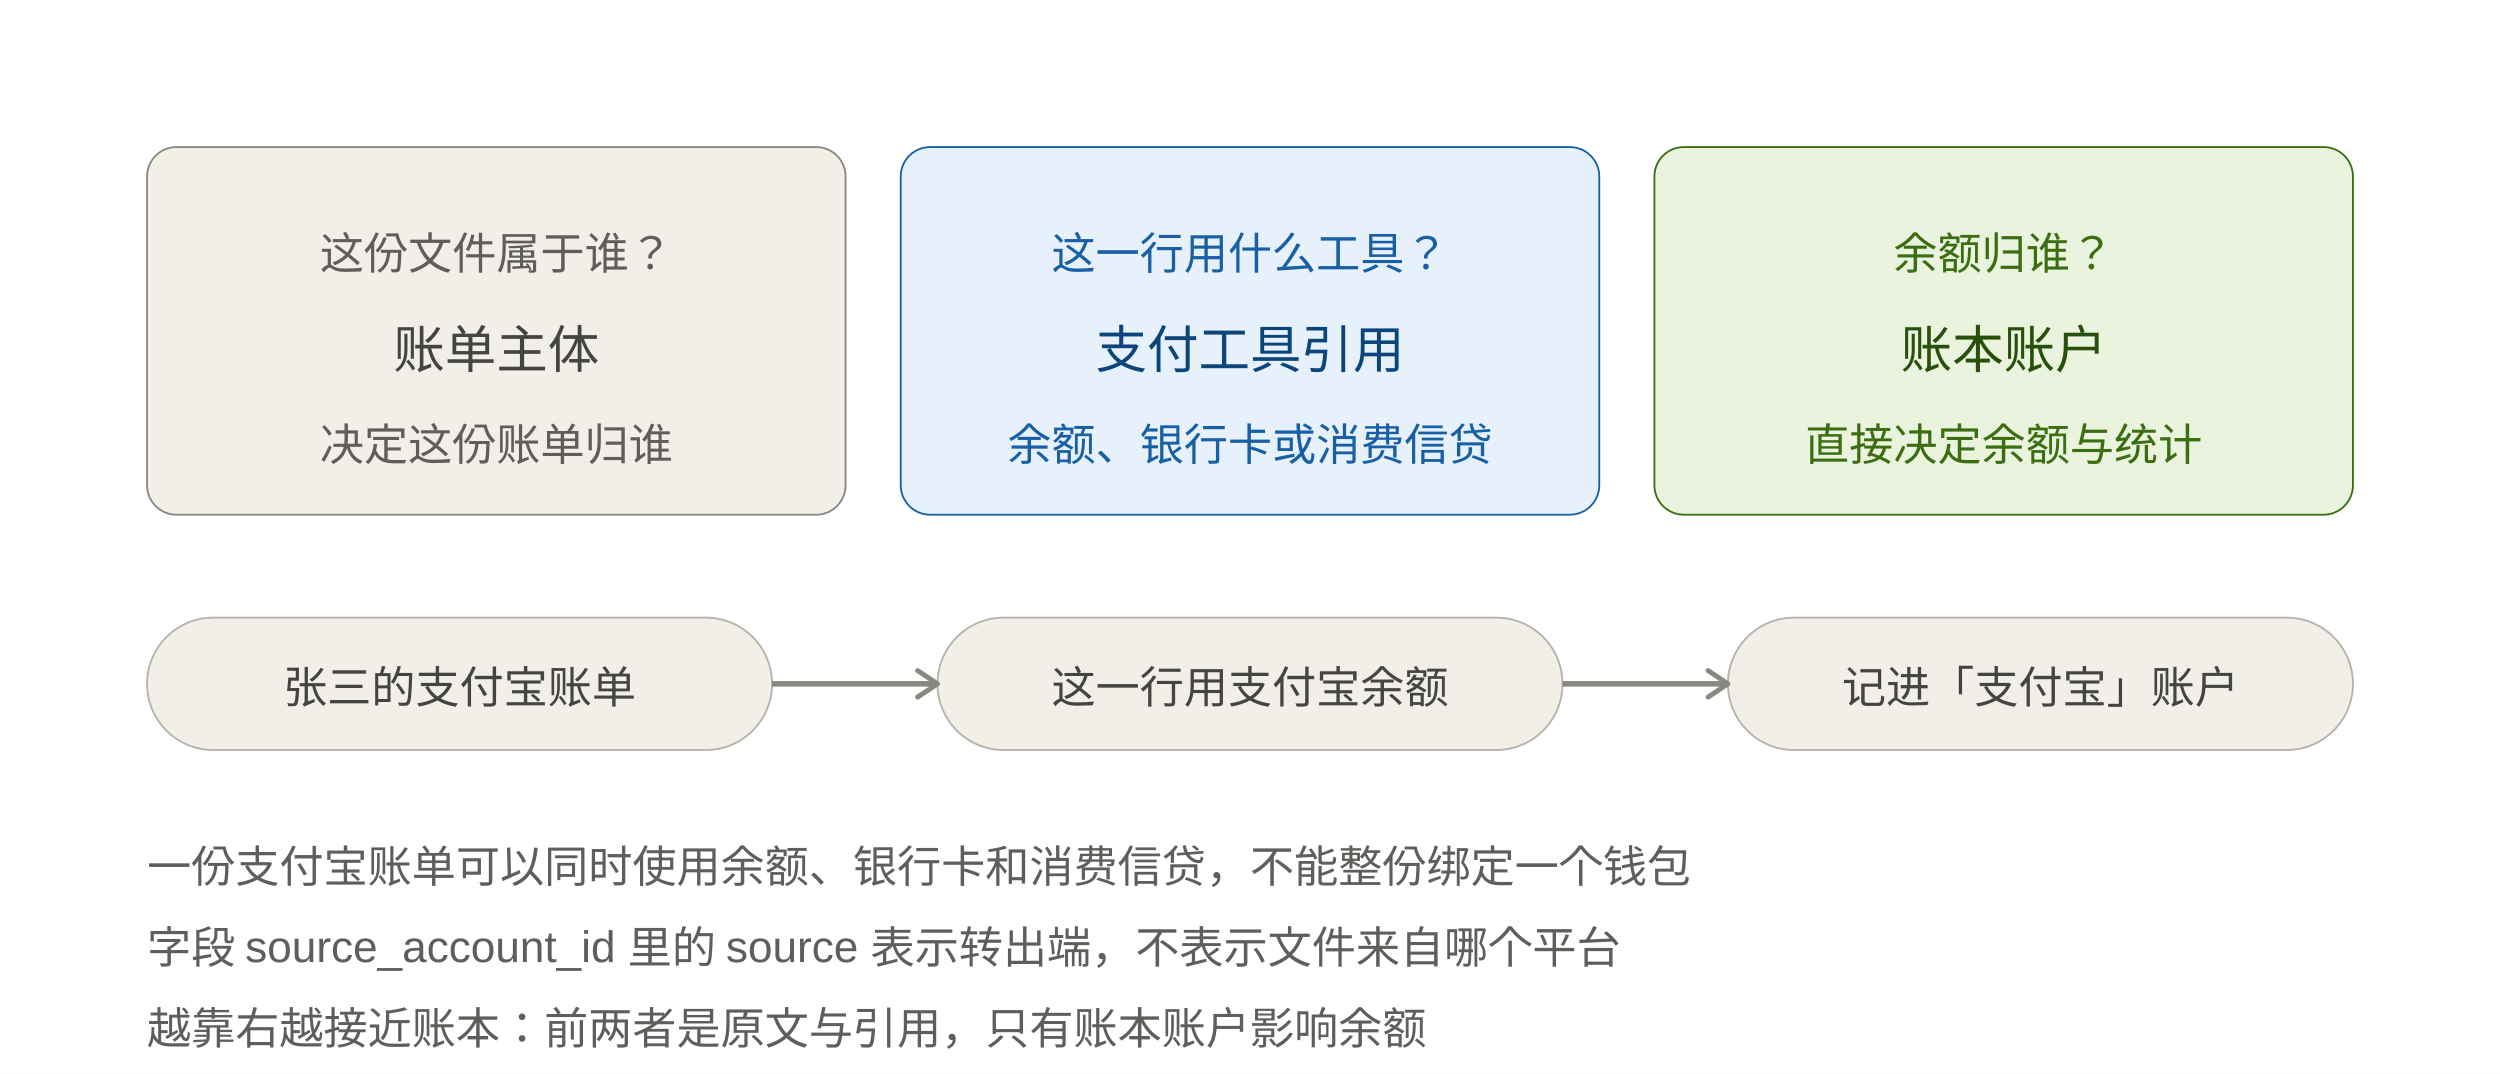
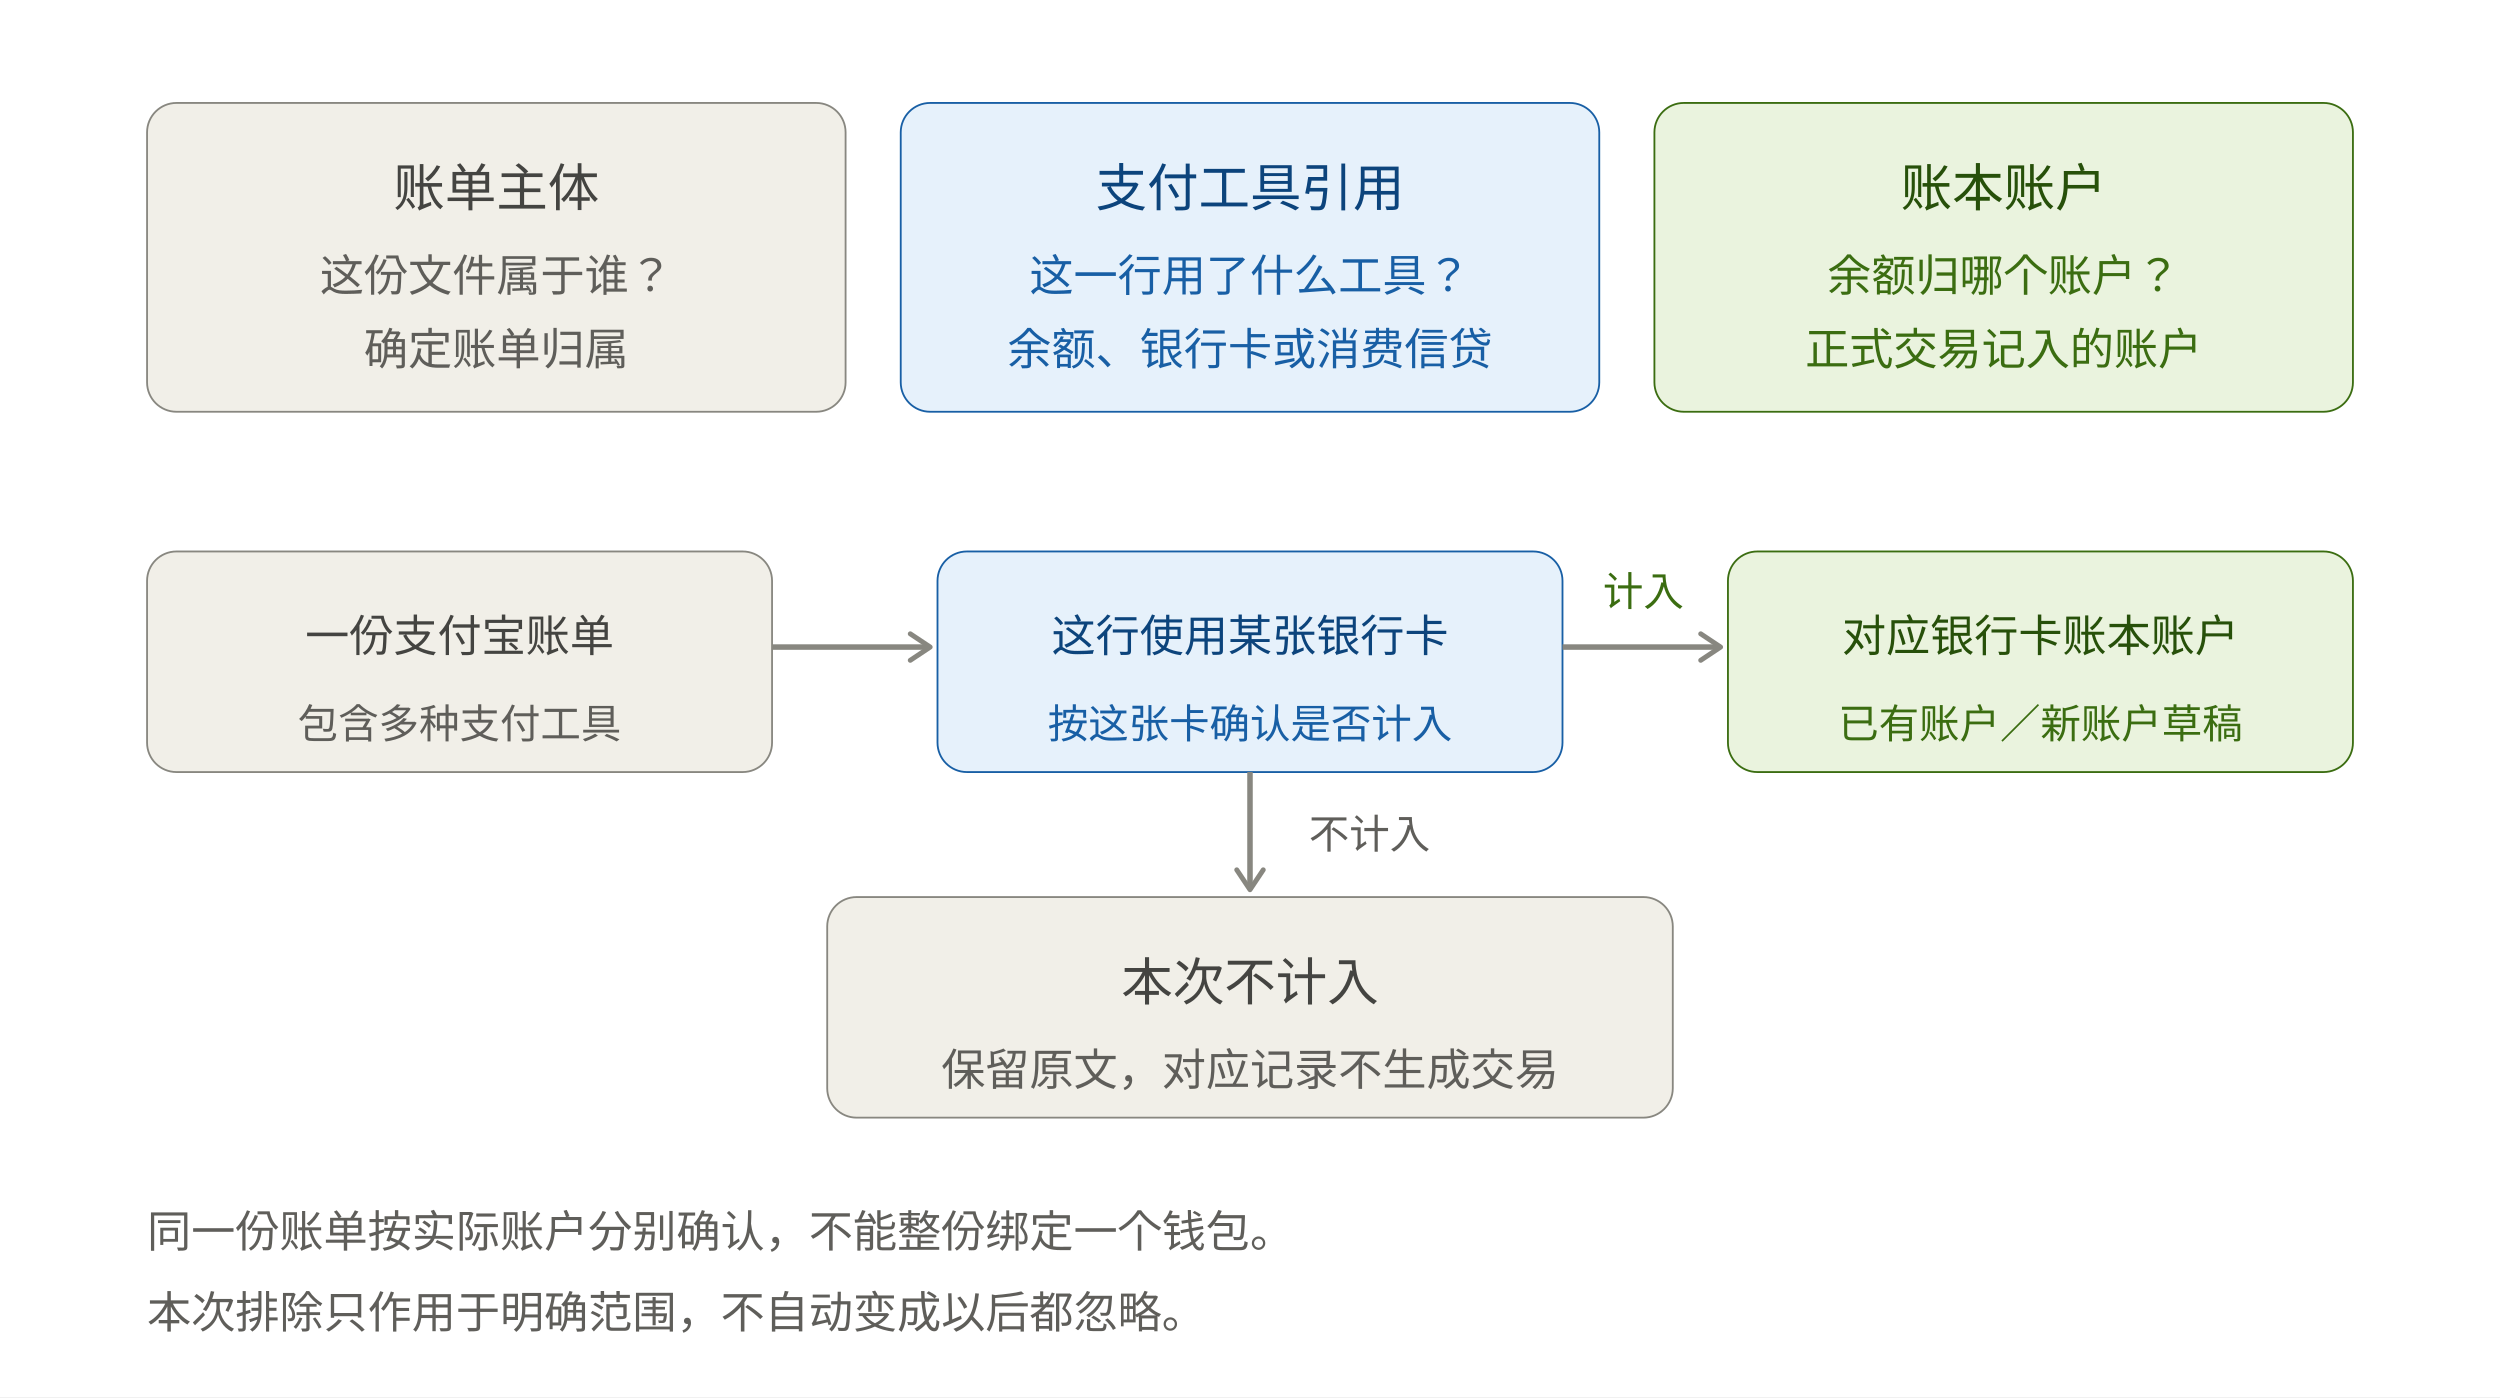
- <svg xmlns="http://www.w3.org/2000/svg" viewBox="0 0 680 292" width="680" height="292">
+ <svg xmlns="http://www.w3.org/2000/svg" viewBox="0 0 680 380" width="680" height="380" role="img">
  <defs>
    <marker id="arrow" viewBox="0 0 10 10" refX="8" refY="5" markerWidth="6" markerHeight="6" orient="auto-start-reverse">
      <path d="M2 1L8 5L2 9" fill="none" stroke="context-stroke" stroke-width="1.5" stroke-linecap="round" stroke-linejoin="round" />
    </marker>
  </defs>
-   <rect x="0" y="0" width="680" height="292" fill="#FFFFFF" />
+   <rect width="680" height="380" fill="#FFFFFF" />
  <g font-family="PingFang SC, Helvetica Neue, Arial, sans-serif">
-     <rect x="40" y="40" width="190" height="100" rx="8" fill="#F1EFE8" stroke="#888780" stroke-width="0.5" />
-     <text x="135" y="68" text-anchor="middle" dominant-baseline="central" font-size="12" fill="#5F5E5A">这份文件属于谁？</text>
-     <text x="135" y="94" text-anchor="middle" dominant-baseline="central" font-size="14" font-weight="500" fill="#444441">账单主体</text>
-     <text x="135" y="120" text-anchor="middle" dominant-baseline="central" font-size="12" fill="#5F5E5A">决定这份账单归谁</text>
-     <rect x="245" y="40" width="190" height="100" rx="8" fill="#E6F1FB" stroke="#185FA5" stroke-width="0.5" />
-     <text x="340" y="68" text-anchor="middle" dominant-baseline="central" font-size="12" fill="#185FA5">这一行用什么工具？</text>
-     <text x="340" y="94" text-anchor="middle" dominant-baseline="central" font-size="14" font-weight="500" fill="#0C447C">支付工具引用</text>
-     <text x="340" y="120" text-anchor="middle" dominant-baseline="central" font-size="12" fill="#185FA5">余额、银行卡或消费信贷</text>
-     <rect x="450" y="40" width="190" height="100" rx="8" fill="#EAF3DE" stroke="#3B6D11" stroke-width="0.5" />
-     <text x="545" y="68" text-anchor="middle" dominant-baseline="central" font-size="12" fill="#3B6D11">余额归谁？</text>
-     <text x="545" y="94" text-anchor="middle" dominant-baseline="central" font-size="14" font-weight="500" fill="#27500A">账本账户</text>
-     <text x="545" y="120" text-anchor="middle" dominant-baseline="central" font-size="12" fill="#3B6D11">直接决定余额与统计</text>
-     <rect x="40" y="168" width="170" height="36" rx="18" fill="#F1EFE8" stroke="#B4B2A9" stroke-width="0.5" />
-     <text x="125" y="186" text-anchor="middle" dominant-baseline="central" font-size="12" fill="#444441">张三的支付宝账单</text>
-     <rect x="255" y="168" width="170" height="36" rx="18" fill="#F1EFE8" stroke="#B4B2A9" stroke-width="0.5" />
-     <text x="340" y="186" text-anchor="middle" dominant-baseline="central" font-size="12" fill="#444441">这一行用支付宝余额</text>
-     <rect x="470" y="168" width="170" height="36" rx="18" fill="#F1EFE8" stroke="#B4B2A9" stroke-width="0.5" />
-     <text x="555" y="186" text-anchor="middle" dominant-baseline="central" font-size="12" fill="#444441">记进「支付宝」账户</text>
-     <path d="M210 186L255 186" fill="none" stroke="#888780" stroke-width="1.5" marker-end="url(#arrow)" />
-     <path d="M425 186L470 186" fill="none" stroke="#888780" stroke-width="1.5" marker-end="url(#arrow)" />
-     <text x="40" y="240" font-size="12" fill="#5F5E5A">一份支付宝账单可以同时使用余额、银行卡和消费信贷，不能整份绑定一个钱包</text>
-     <text x="40" y="262" font-size="12" fill="#5F5E5A">字段 source_account_id 里的 source 表示转出端，不表示文件来自哪个平台</text>
-     <text x="40" y="284" font-size="12" fill="#5F5E5A">越靠右越接近账本：前两者是原文与引用，只有账本账户影响余额</text>
+     <rect x="40" y="28" width="190" height="84" rx="8" fill="#F1EFE8" stroke="#888780" stroke-width="0.5" />
+     <text x="135.0" y="50" text-anchor="middle" dominant-baseline="central" font-size="14" fill="#444441" font-weight="500">账单主体</text>
+     <text x="135.0" y="74" text-anchor="middle" dominant-baseline="central" font-size="12" fill="#5F5E5A">这份文件属于谁？</text>
+     <text x="135.0" y="94" text-anchor="middle" dominant-baseline="central" font-size="12" fill="#5F5E5A">确定账单归属</text>
+     <rect x="245" y="28" width="190" height="84" rx="8" fill="#E6F1FB" stroke="#185FA5" stroke-width="0.5" />
+     <text x="340.0" y="50" text-anchor="middle" dominant-baseline="central" font-size="14" fill="#0C447C" font-weight="500">支付工具引用</text>
+     <text x="340.0" y="74" text-anchor="middle" dominant-baseline="central" font-size="12" fill="#185FA5">这一行用了什么工具？</text>
+     <text x="340.0" y="94" text-anchor="middle" dominant-baseline="central" font-size="12" fill="#185FA5">余额、银行卡或消费信贷</text>
+     <rect x="450" y="28" width="190" height="84" rx="8" fill="#EAF3DE" stroke="#3B6D11" stroke-width="0.5" />
+     <text x="545.0" y="50" text-anchor="middle" dominant-baseline="central" font-size="14" fill="#27500A" font-weight="500">账本账户</text>
+     <text x="545.0" y="74" text-anchor="middle" dominant-baseline="central" font-size="12" fill="#3B6D11">余额归哪个账户？</text>
+     <text x="545.0" y="94" text-anchor="middle" dominant-baseline="central" font-size="12" fill="#3B6D11">正式交易记入的账户</text>
+     <rect x="40" y="150" width="170" height="60" rx="8" fill="#F1EFE8" stroke="#888780" stroke-width="0.5" />
+     <text x="125.0" y="172" text-anchor="middle" dominant-baseline="central" font-size="12" fill="#444441" font-weight="500">一份支付宝账单</text>
+     <text x="125.0" y="196" text-anchor="middle" dominant-baseline="central" font-size="11" fill="#5F5E5A">包含多种支付工具</text>
+     <path d="M210 176L253 176" fill="none" stroke="#888780" stroke-width="1.5" marker-end="url(#arrow)" />
+     <rect x="255" y="150" width="170" height="60" rx="8" fill="#E6F1FB" stroke="#185FA5" stroke-width="0.5" />
+     <text x="340.0" y="172" text-anchor="middle" dominant-baseline="central" font-size="12" fill="#0C447C" font-weight="500">这行使用某张银行卡</text>
+     <text x="340.0" y="196" text-anchor="middle" dominant-baseline="central" font-size="11" fill="#185FA5">按这张卡确认是否计入</text>
+     <path d="M425 176L468 176" fill="none" stroke="#888780" stroke-width="1.5" marker-end="url(#arrow)" />
+     <text x="447" y="160" text-anchor="middle" dominant-baseline="central" font-size="11" fill="#3B6D11">计入</text>
+     <rect x="470" y="150" width="170" height="60" rx="8" fill="#EAF3DE" stroke="#3B6D11" stroke-width="0.5" />
+     <text x="555.0" y="172" text-anchor="middle" dominant-baseline="central" font-size="12" fill="#27500A" font-weight="500">对应银行卡账本账户</text>
+     <text x="555.0" y="196" text-anchor="middle" dominant-baseline="central" font-size="11" fill="#3B6D11">已有账户／新账户草稿</text>
+     <path d="M340 210L340 242" fill="none" stroke="#888780" stroke-width="1.5" marker-end="url(#arrow)" />
+     <text x="356" y="226" text-anchor="start" dominant-baseline="central" font-size="11" fill="#5F5E5A">不计入</text>
+     <rect x="225" y="244" width="230" height="60" rx="8" fill="#F1EFE8" stroke="#888780" stroke-width="0.5" />
+     <text x="340.0" y="266" text-anchor="middle" dominant-baseline="central" font-size="14" fill="#444441" font-weight="500">本次不计入</text>
+     <text x="340.0" y="290" text-anchor="middle" dominant-baseline="central" font-size="12" fill="#5F5E5A">保留原文，对应记录不生成交易</text>
+     <text x="40" y="334" text-anchor="start" dominant-baseline="central" font-size="12" fill="#5F5E5A">同一份账单按实际账户分别确认，不能整份绑定一个钱包。</text>
+     <text x="40" y="356" text-anchor="start" dominant-baseline="central" font-size="12" fill="#5F5E5A">本次排除只作用于明确范围，不自动变成以后都忽略。</text>
  </g>
</svg>
